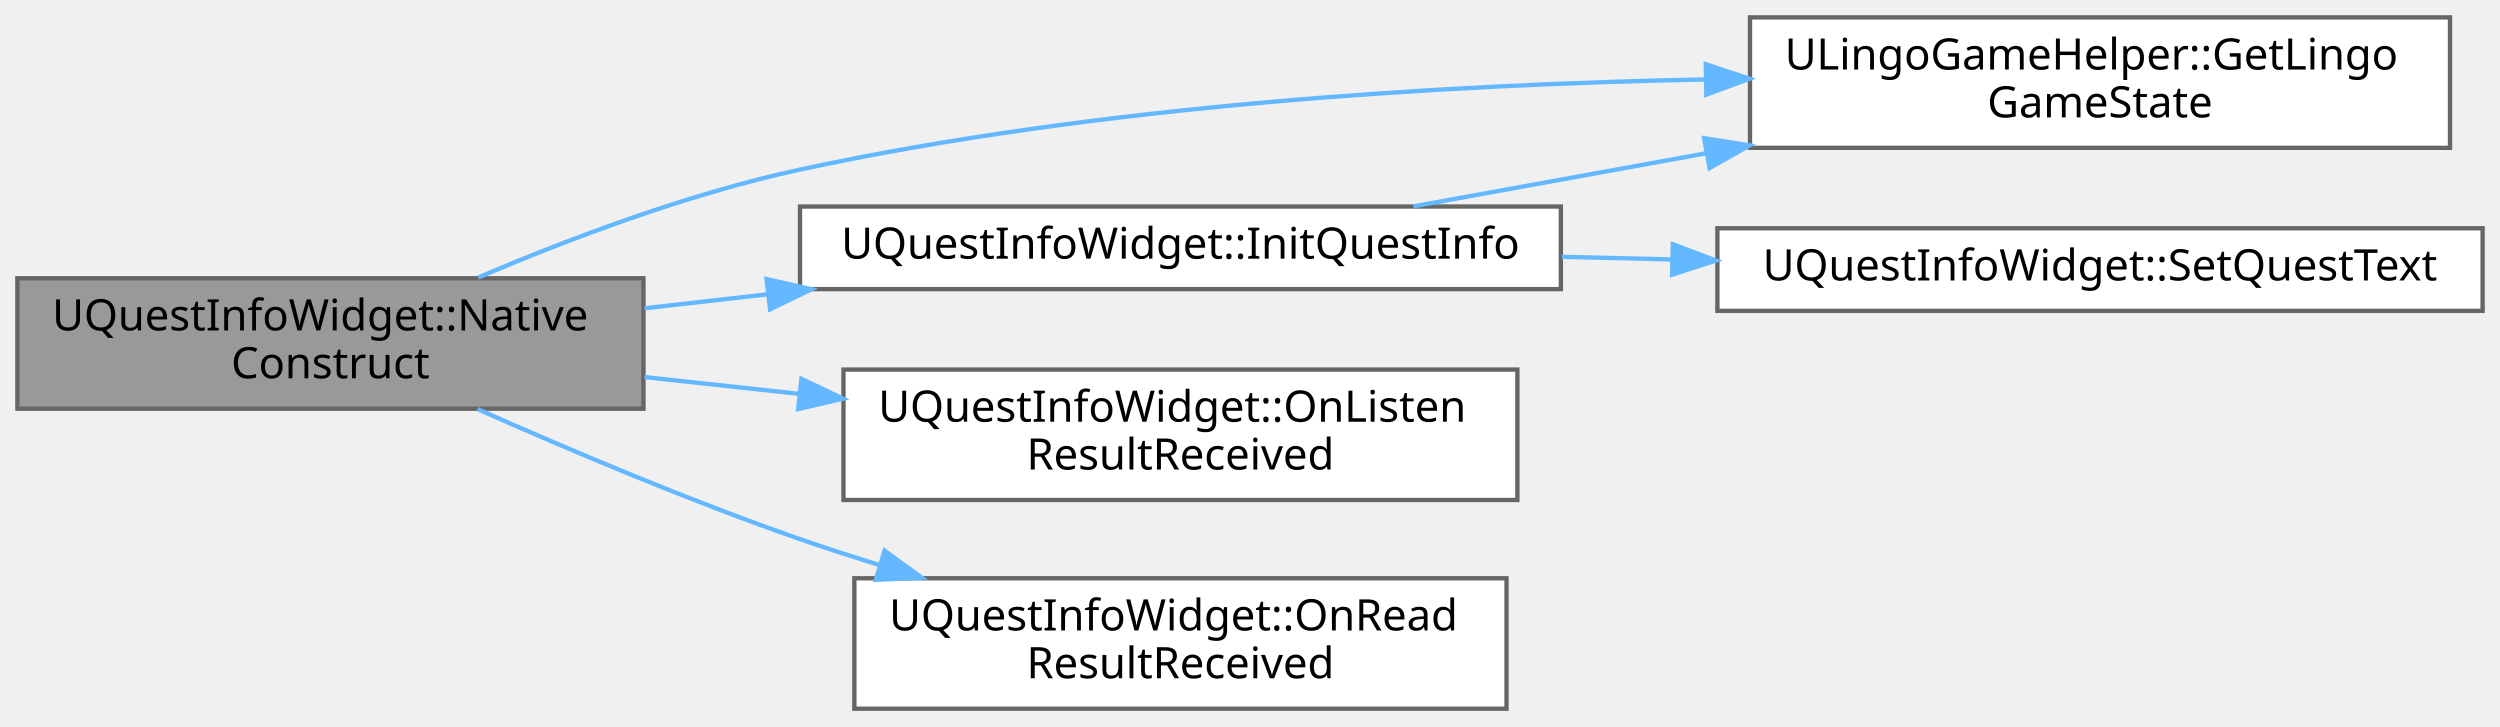
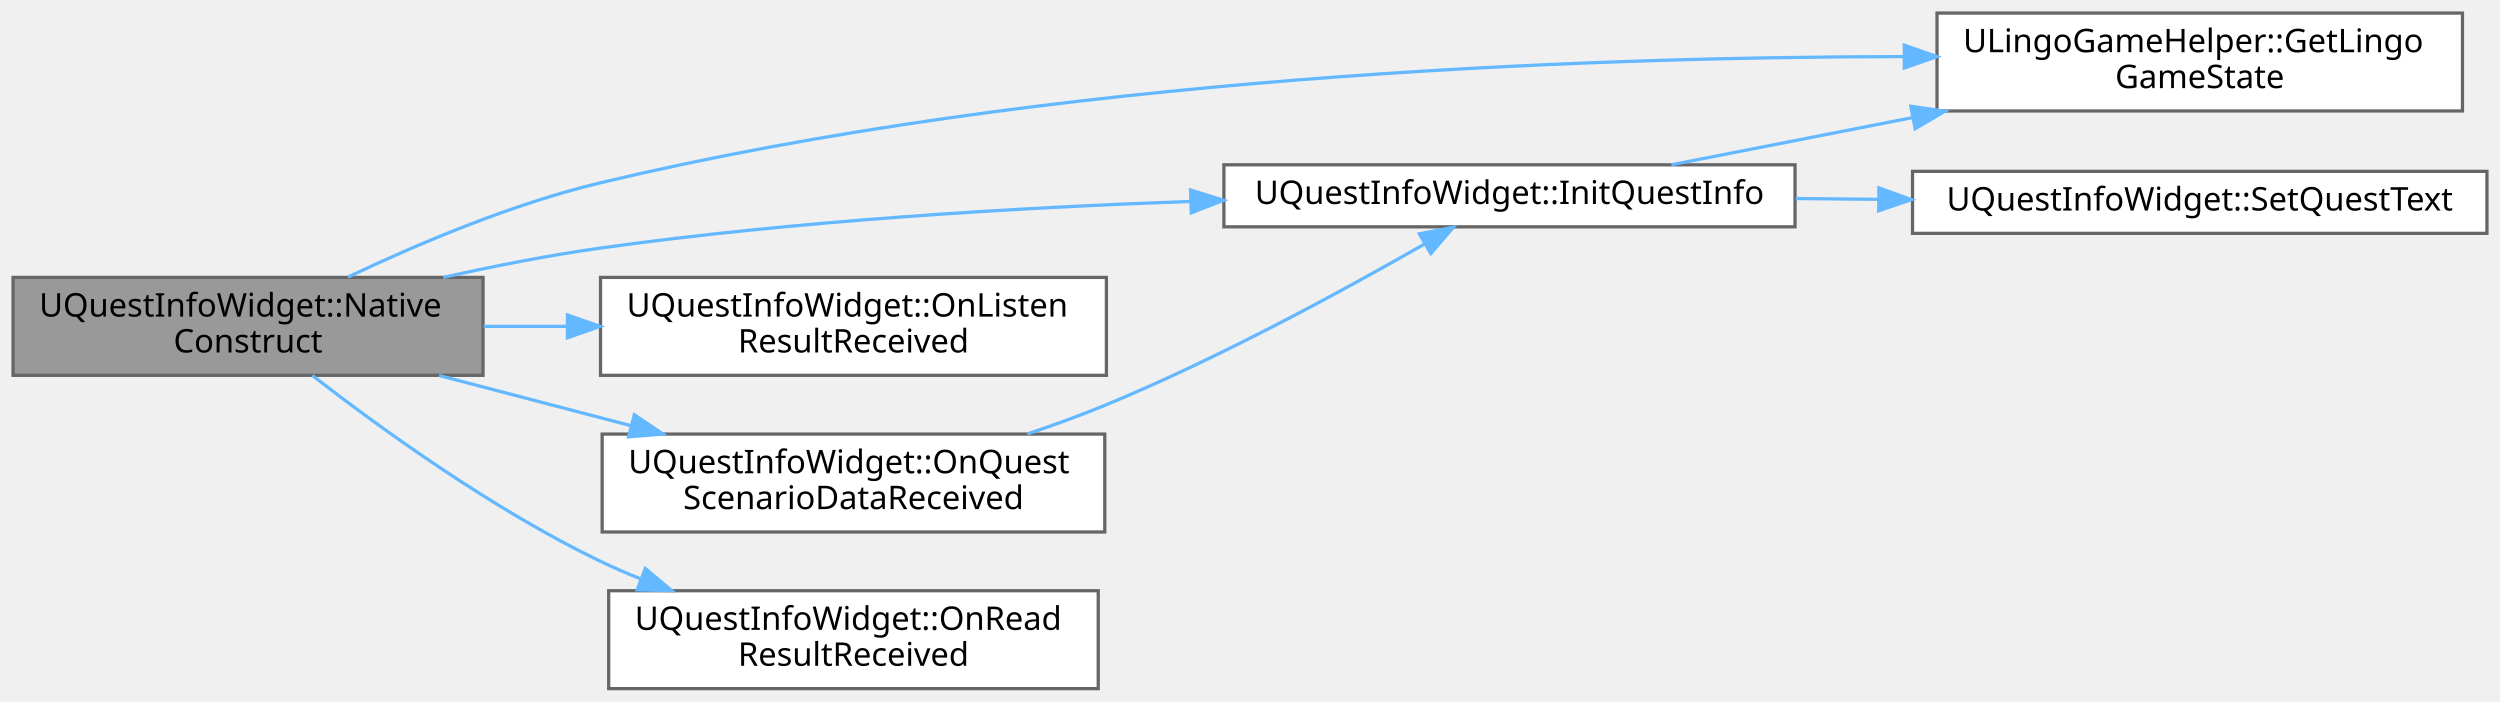
- <svg xmlns="http://www.w3.org/2000/svg" xmlns:xlink="http://www.w3.org/1999/xlink" width="575pt" height="167pt" viewBox="0.00 0.00 575.00 167.00">
-   <g id="graph0" class="graph" transform="scale(1 1) rotate(0) translate(4 163)">
+ <svg xmlns="http://www.w3.org/2000/svg" xmlns:xlink="http://www.w3.org/1999/xlink" width="766pt" height="215pt" viewBox="0.00 0.00 766.00 215.00">
+   <g id="graph0" class="graph" transform="scale(1 1) rotate(0) translate(4 211)">
    <g id="Node000001" class="node">
      <g id="a_Node000001">
        <a xlink:title=" ">
-           <polygon fill="#999999" stroke="#666666" points="144,-99 0,-99 0,-69 144,-69 144,-99" />
-           <text text-anchor="start" x="8" y="-87" font-family="Malgun Gothic" font-size="10.00">UQuestInfoWidget::Native</text>
-           <text text-anchor="middle" x="72" y="-76" font-family="Malgun Gothic" font-size="10.00">Construct</text>
+           <polygon fill="#999999" stroke="#666666" points="144,-126 0,-126 0,-96 144,-96 144,-126" />
+           <text text-anchor="start" x="8" y="-114" font-family="Malgun Gothic" font-size="10.00">UQuestInfoWidget::Native</text>
+           <text text-anchor="middle" x="72" y="-103" font-family="Malgun Gothic" font-size="10.00">Construct</text>
        </a>
      </g>
    </g>
    <g id="Node000002" class="node">
      <g id="a_Node000002">
        <a xlink:href="classULingoGameHelper.html#aae5e9443e2249c16219279d75b62cb46" target="_top" xlink:title=" ">
-           <polygon fill="white" stroke="#666666" points="559.5,-159 398.5,-159 398.5,-129 559.5,-129 559.5,-159" />
-           <text text-anchor="start" x="406.5" y="-147" font-family="Malgun Gothic" font-size="10.00">ULingoGameHelper::GetLingo</text>
-           <text text-anchor="middle" x="479" y="-136" font-family="Malgun Gothic" font-size="10.00">GameState</text>
+           <polygon fill="white" stroke="#666666" points="750.5,-207 589.5,-207 589.5,-177 750.5,-177 750.5,-207" />
+           <text text-anchor="start" x="597.5" y="-195" font-family="Malgun Gothic" font-size="10.00">ULingoGameHelper::GetLingo</text>
+           <text text-anchor="middle" x="670" y="-184" font-family="Malgun Gothic" font-size="10.00">GameState</text>
        </a>
      </g>
    </g>
    <g id="edge1_Node000001_Node000002" class="edge">
      <g id="a_edge1_Node000001_Node000002">
        <a xlink:title=" ">
-           <path fill="none" stroke="#63b8ff" d="M105.98,-99.18C126.76,-108.02 154.41,-118.48 180,-124 248.88,-138.85 328.6,-143.57 388.24,-144.73" />
-           <polygon fill="#63b8ff" stroke="#63b8ff" points="388.33,-148.23 398.39,-144.9 388.45,-141.23 388.33,-148.23" />
+           <path fill="none" stroke="#63b8ff" d="M102.6,-126.11C123.63,-136.1 152.84,-148.52 180,-155 316.57,-187.59 480.11,-193.55 579.2,-193.66" />
+           <polygon fill="#63b8ff" stroke="#63b8ff" points="579.48,-197.16 589.48,-193.65 579.47,-190.16 579.48,-197.16" />
        </a>
      </g>
    </g>
    <g id="Node000003" class="node">
      <g id="a_Node000003">
        <a xlink:href="classUQuestInfoWidget.html#a82923dd9fedf779f551931ac05eaea45" target="_top" xlink:title=" ">
-           <polygon fill="white" stroke="#666666" points="355,-115.5 180,-115.5 180,-96.5 355,-96.5 355,-115.5" />
-           <text text-anchor="middle" x="267.5" y="-103.5" font-family="Malgun Gothic" font-size="10.00">UQuestInfoWidget::InitQuestInfo</text>
+           <polygon fill="white" stroke="#666666" points="546,-160.5 371,-160.5 371,-141.5 546,-141.5 546,-160.5" />
+           <text text-anchor="middle" x="458.5" y="-148.5" font-family="Malgun Gothic" font-size="10.00">UQuestInfoWidget::InitQuestInfo</text>
        </a>
      </g>
    </g>
    <g id="edge2_Node000001_Node000003" class="edge">
      <g id="a_edge2_Node000001_Node000003">
        <a xlink:title=" ">
-           <path fill="none" stroke="#63b8ff" d="M144.23,-92.1C153.51,-93.15 163.12,-94.25 172.7,-95.33" />
-           <polygon fill="#63b8ff" stroke="#63b8ff" points="172.31,-98.81 182.65,-96.47 173.11,-91.86 172.31,-98.81" />
+           <path fill="none" stroke="#63b8ff" d="M131.83,-126C147.4,-129.48 164.26,-132.8 180,-135 239.71,-143.36 307.24,-147.37 360.73,-149.29" />
+           <polygon fill="#63b8ff" stroke="#63b8ff" points="360.78,-152.79 370.9,-149.63 361.02,-145.8 360.78,-152.79" />
        </a>
      </g>
    </g>
    <g id="Node000005" class="node">
      <g id="a_Node000005">
        <a xlink:href="classUQuestInfoWidget.html#a5437a924b7eb221f6f3fc576ef0fb0e1" target="_top" xlink:title=" ">
-           <polygon fill="white" stroke="#666666" points="345,-78 190,-78 190,-48 345,-48 345,-78" />
-           <text text-anchor="start" x="198" y="-66" font-family="Malgun Gothic" font-size="10.00">UQuestInfoWidget::OnListen</text>
-           <text text-anchor="middle" x="267.5" y="-55" font-family="Malgun Gothic" font-size="10.00">ResultReceived</text>
+           <polygon fill="white" stroke="#666666" points="335,-126 180,-126 180,-96 335,-96 335,-126" />
+           <text text-anchor="start" x="188" y="-114" font-family="Malgun Gothic" font-size="10.00">UQuestInfoWidget::OnListen</text>
+           <text text-anchor="middle" x="257.5" y="-103" font-family="Malgun Gothic" font-size="10.00">ResultReceived</text>
        </a>
      </g>
    </g>
    <g id="edge5_Node000001_Node000005" class="edge">
      <g id="a_edge5_Node000001_Node000005">
        <a xlink:title=" ">
-           <path fill="none" stroke="#63b8ff" d="M144.23,-76.27C155.85,-75.01 167.99,-73.69 179.93,-72.4" />
-           <polygon fill="#63b8ff" stroke="#63b8ff" points="180.33,-75.87 189.89,-71.31 179.57,-68.91 180.33,-75.87" />
+           <path fill="none" stroke="#63b8ff" d="M144.21,-111C152.61,-111 161.25,-111 169.83,-111" />
+           <polygon fill="#63b8ff" stroke="#63b8ff" points="169.86,-114.5 179.86,-111 169.86,-107.5 169.86,-114.5" />
        </a>
      </g>
    </g>
    <g id="Node000006" class="node">
      <g id="a_Node000006">
-         <a xlink:href="classUQuestInfoWidget.html#a993f8f976a7788057f9e7c78d06064d5" target="_top" xlink:title=" ">
-           <polygon fill="white" stroke="#666666" points="342.5,-30 192.5,-30 192.5,0 342.5,0 342.5,-30" />
-           <text text-anchor="start" x="200.5" y="-18" font-family="Malgun Gothic" font-size="10.00">UQuestInfoWidget::OnRead</text>
-           <text text-anchor="middle" x="267.5" y="-7" font-family="Malgun Gothic" font-size="10.00">ResultReceived</text>
+         <a xlink:href="classUQuestInfoWidget.html#a0462f16d454098b20684b501054a4250" target="_top" xlink:title=" ">
+           <polygon fill="white" stroke="#666666" points="334.5,-78 180.5,-78 180.5,-48 334.5,-48 334.5,-78" />
+           <text text-anchor="start" x="188.5" y="-66" font-family="Malgun Gothic" font-size="10.00">UQuestInfoWidget::OnQuest</text>
+           <text text-anchor="middle" x="257.5" y="-55" font-family="Malgun Gothic" font-size="10.00">ScenarioDataReceived</text>
        </a>
      </g>
    </g>
    <g id="edge6_Node000001_Node000006" class="edge">
      <g id="a_edge6_Node000001_Node000006">
        <a xlink:title=" ">
-           <path fill="none" stroke="#63b8ff" d="M105.83,-68.91C126.79,-59.6 154.68,-47.8 180,-39 185.89,-36.95 192.06,-34.96 198.27,-33.05" />
-           <polygon fill="#63b8ff" stroke="#63b8ff" points="199.45,-36.35 208.02,-30.13 197.44,-29.65 199.45,-36.35" />
+           <path fill="none" stroke="#63b8ff" d="M130.56,-95.94C149.17,-91.07 169.98,-85.63 189.24,-80.59" />
+           <polygon fill="#63b8ff" stroke="#63b8ff" points="190.36,-83.92 199.15,-78 188.59,-77.15 190.36,-83.92" />
+         </a>
+       </g>
+     </g>
+     <g id="Node000007" class="node">
+       <g id="a_Node000007">
+         <a xlink:href="classUQuestInfoWidget.html#a993f8f976a7788057f9e7c78d06064d5" target="_top" xlink:title=" ">
+           <polygon fill="white" stroke="#666666" points="332.5,-30 182.5,-30 182.5,0 332.5,0 332.5,-30" />
+           <text text-anchor="start" x="190.5" y="-18" font-family="Malgun Gothic" font-size="10.00">UQuestInfoWidget::OnRead</text>
+           <text text-anchor="middle" x="257.5" y="-7" font-family="Malgun Gothic" font-size="10.00">ResultReceived</text>
+         </a>
+       </g>
+     </g>
+     <g id="edge8_Node000001_Node000007" class="edge">
+       <g id="a_edge8_Node000001_Node000007">
+         <a xlink:title=" ">
+           <path fill="none" stroke="#63b8ff" d="M91.7,-95.95C112.3,-79.98 146.91,-54.91 180,-39 183.99,-37.08 188.17,-35.27 192.43,-33.57" />
+           <polygon fill="#63b8ff" stroke="#63b8ff" points="193.72,-36.82 201.84,-30.02 191.24,-30.27 193.72,-36.82" />
        </a>
      </g>
    </g>
    <g id="edge3_Node000003_Node000002" class="edge">
      <g id="a_edge3_Node000003_Node000002">
        <a xlink:title=" ">
-           <path fill="none" stroke="#63b8ff" d="M321.1,-115.54C341.47,-119.24 365.39,-123.57 388.31,-127.73" />
-           <polygon fill="#63b8ff" stroke="#63b8ff" points="387.95,-131.22 398.41,-129.56 389.2,-124.34 387.95,-131.22" />
+           <path fill="none" stroke="#63b8ff" d="M508.09,-160.51C530.07,-164.81 556.74,-170.03 581.99,-174.97" />
+           <polygon fill="#63b8ff" stroke="#63b8ff" points="581.47,-178.44 591.96,-176.92 582.82,-171.57 581.47,-178.44" />
        </a>
      </g>
    </g>
    <g id="Node000004" class="node">
      <g id="a_Node000004">
        <a xlink:href="classUQuestInfoWidget.html#a7786ccf2907f4e2d3f3f05da3e04b10f" target="_top" xlink:title=" ">
-           <polygon fill="white" stroke="#666666" points="567,-110.5 391,-110.5 391,-91.5 567,-91.5 567,-110.5" />
-           <text text-anchor="middle" x="479" y="-98.5" font-family="Malgun Gothic" font-size="10.00">UQuestInfoWidget::SetQuestText</text>
+           <polygon fill="white" stroke="#666666" points="758,-158.5 582,-158.5 582,-139.5 758,-139.5 758,-158.5" />
+           <text text-anchor="middle" x="670" y="-146.5" font-family="Malgun Gothic" font-size="10.00">UQuestInfoWidget::SetQuestText</text>
        </a>
      </g>
    </g>
    <g id="edge4_Node000003_Node000004" class="edge">
      <g id="a_edge4_Node000003_Node000004">
        <a xlink:title=" ">
-           <path fill="none" stroke="#63b8ff" d="M355.22,-103.93C363.55,-103.73 372.03,-103.53 380.44,-103.33" />
-           <polygon fill="#63b8ff" stroke="#63b8ff" points="380.75,-106.82 390.67,-103.08 380.58,-99.82 380.75,-106.82" />
+           <path fill="none" stroke="#63b8ff" d="M546.22,-150.17C554.55,-150.09 563.03,-150.01 571.44,-149.93" />
+           <polygon fill="#63b8ff" stroke="#63b8ff" points="571.7,-153.43 581.67,-149.83 571.63,-146.43 571.7,-153.43" />
+         </a>
+       </g>
+     </g>
+     <g id="edge7_Node000006_Node000003" class="edge">
+       <g id="a_edge7_Node000006_Node000003">
+         <a xlink:title=" ">
+           <path fill="none" stroke="#63b8ff" d="M310.79,-78.04C318.98,-80.79 327.28,-83.8 335,-87 369.84,-101.43 408.06,-122.26 432.39,-136.19" />
+           <polygon fill="#63b8ff" stroke="#63b8ff" points="430.89,-139.37 441.3,-141.35 434.4,-133.31 430.89,-139.37" />
        </a>
      </g>
    </g>
  </g>
</svg>
